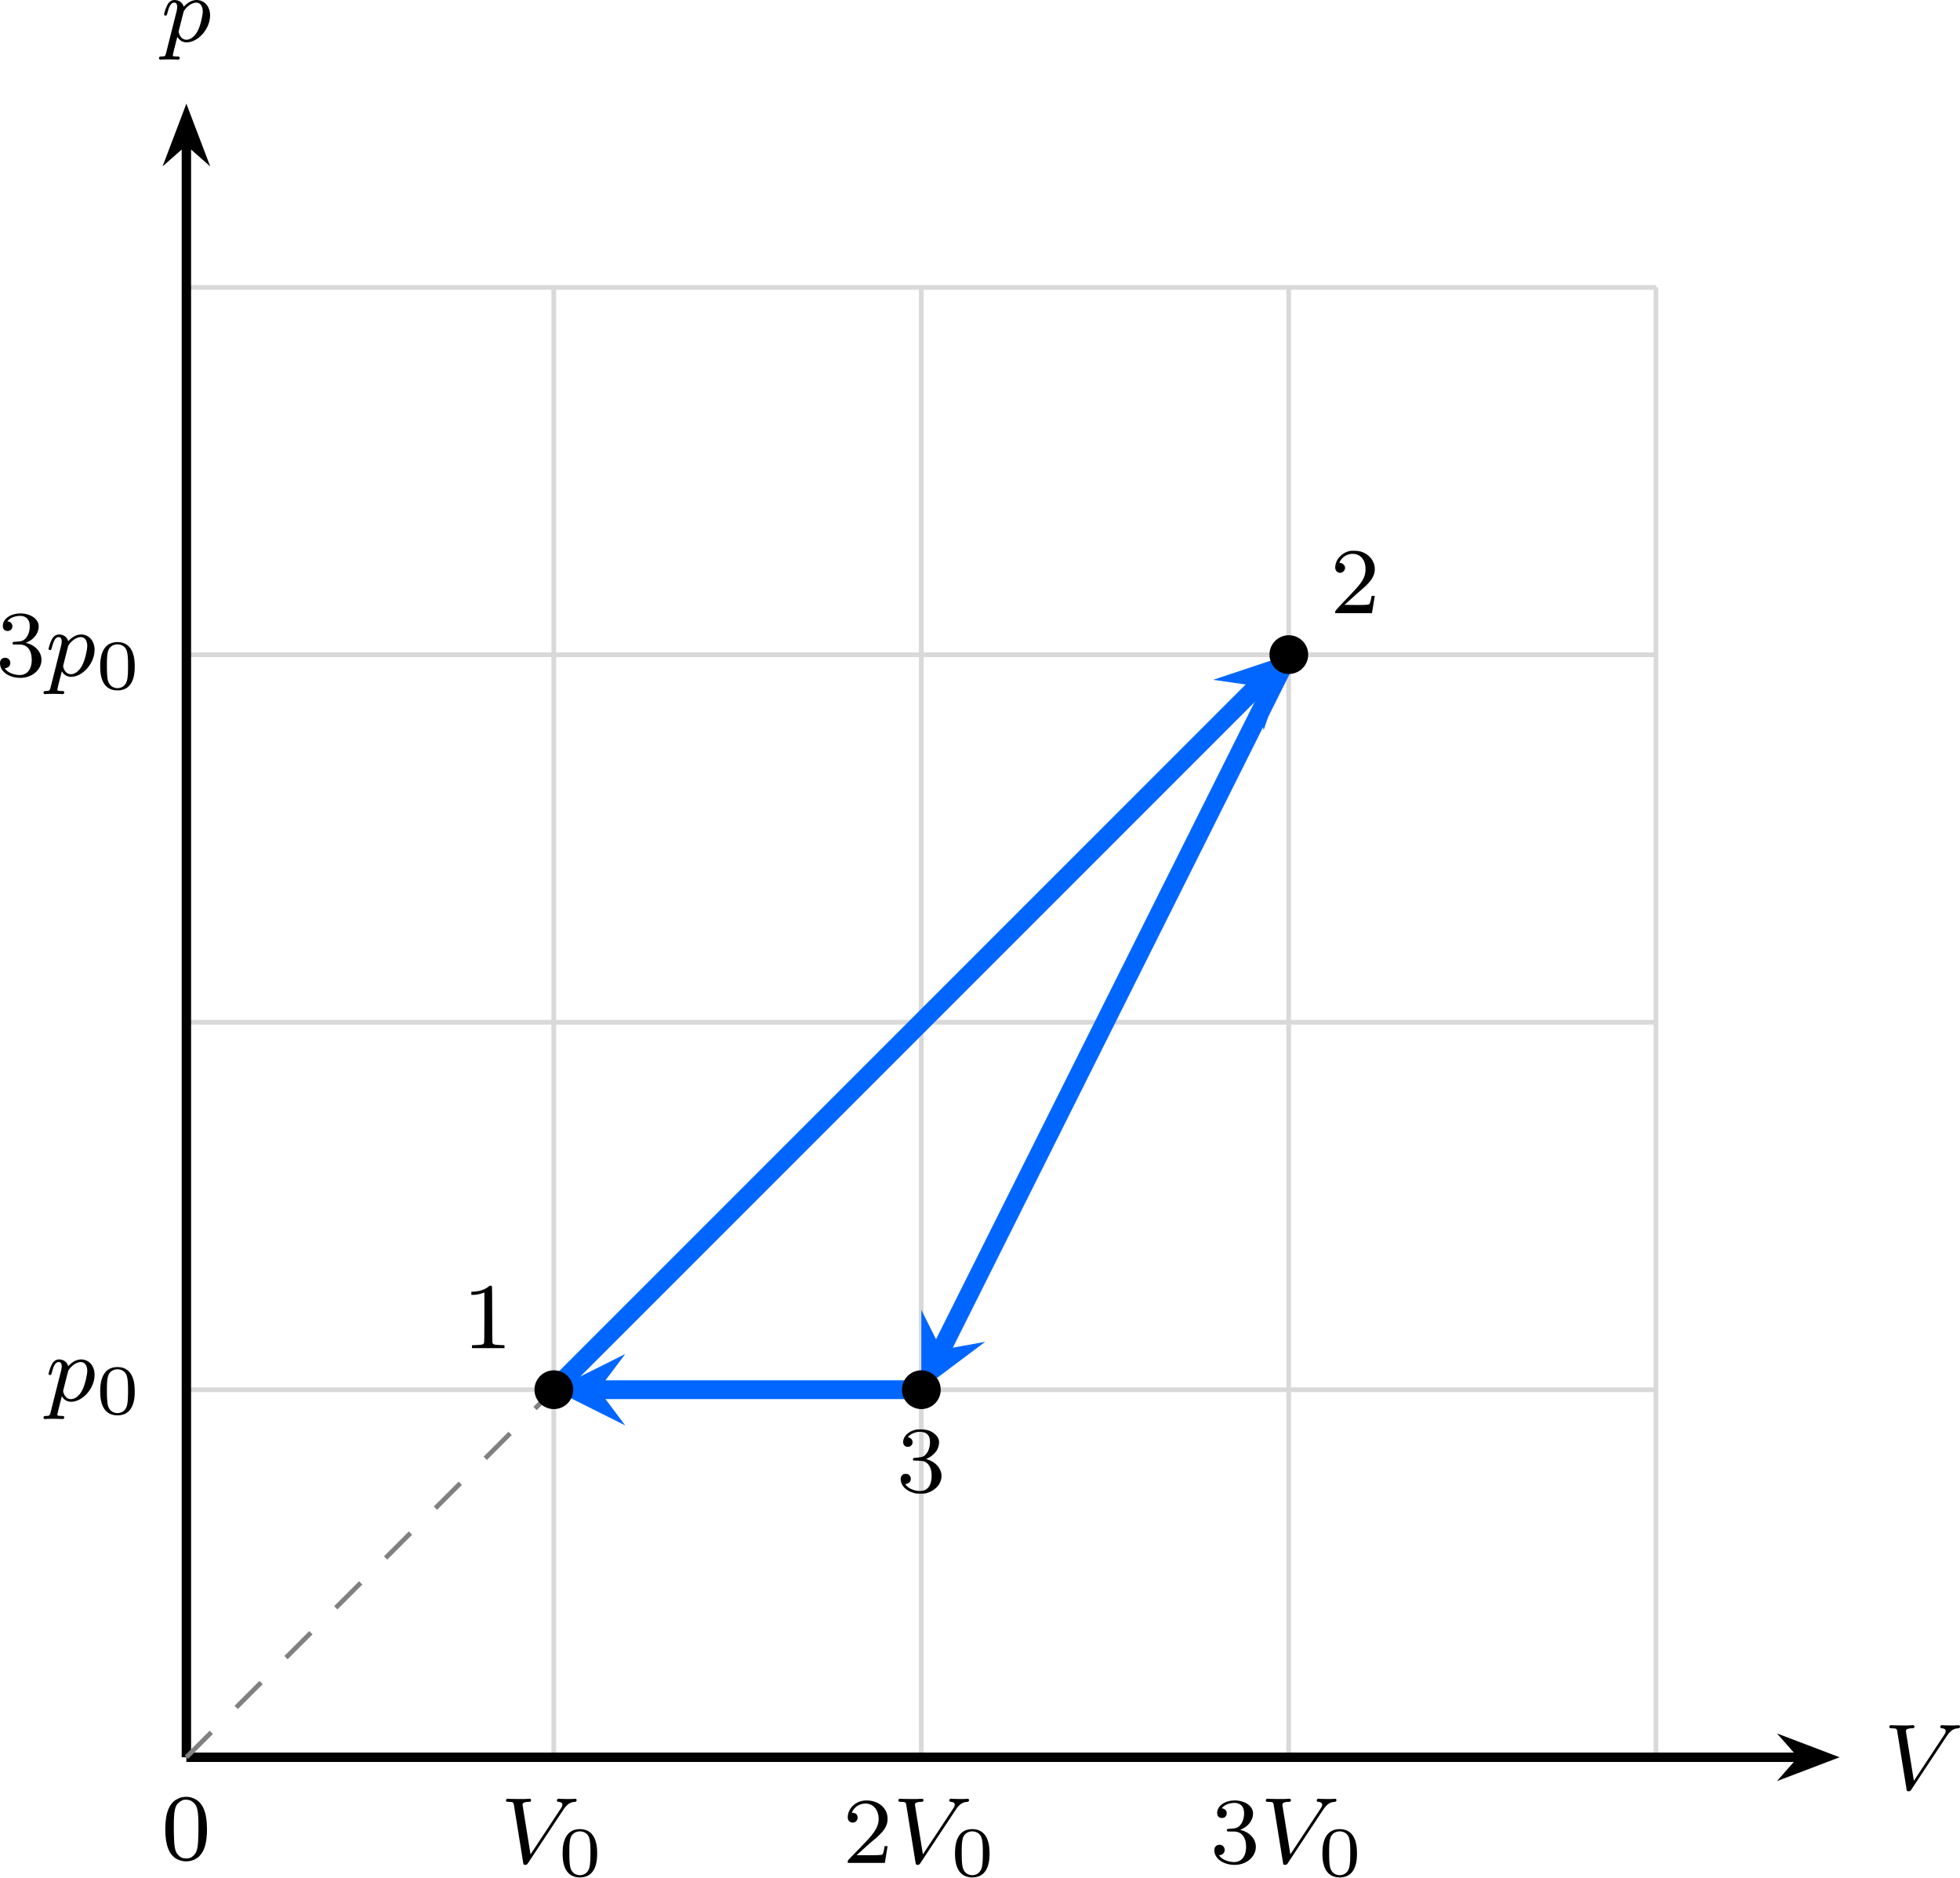
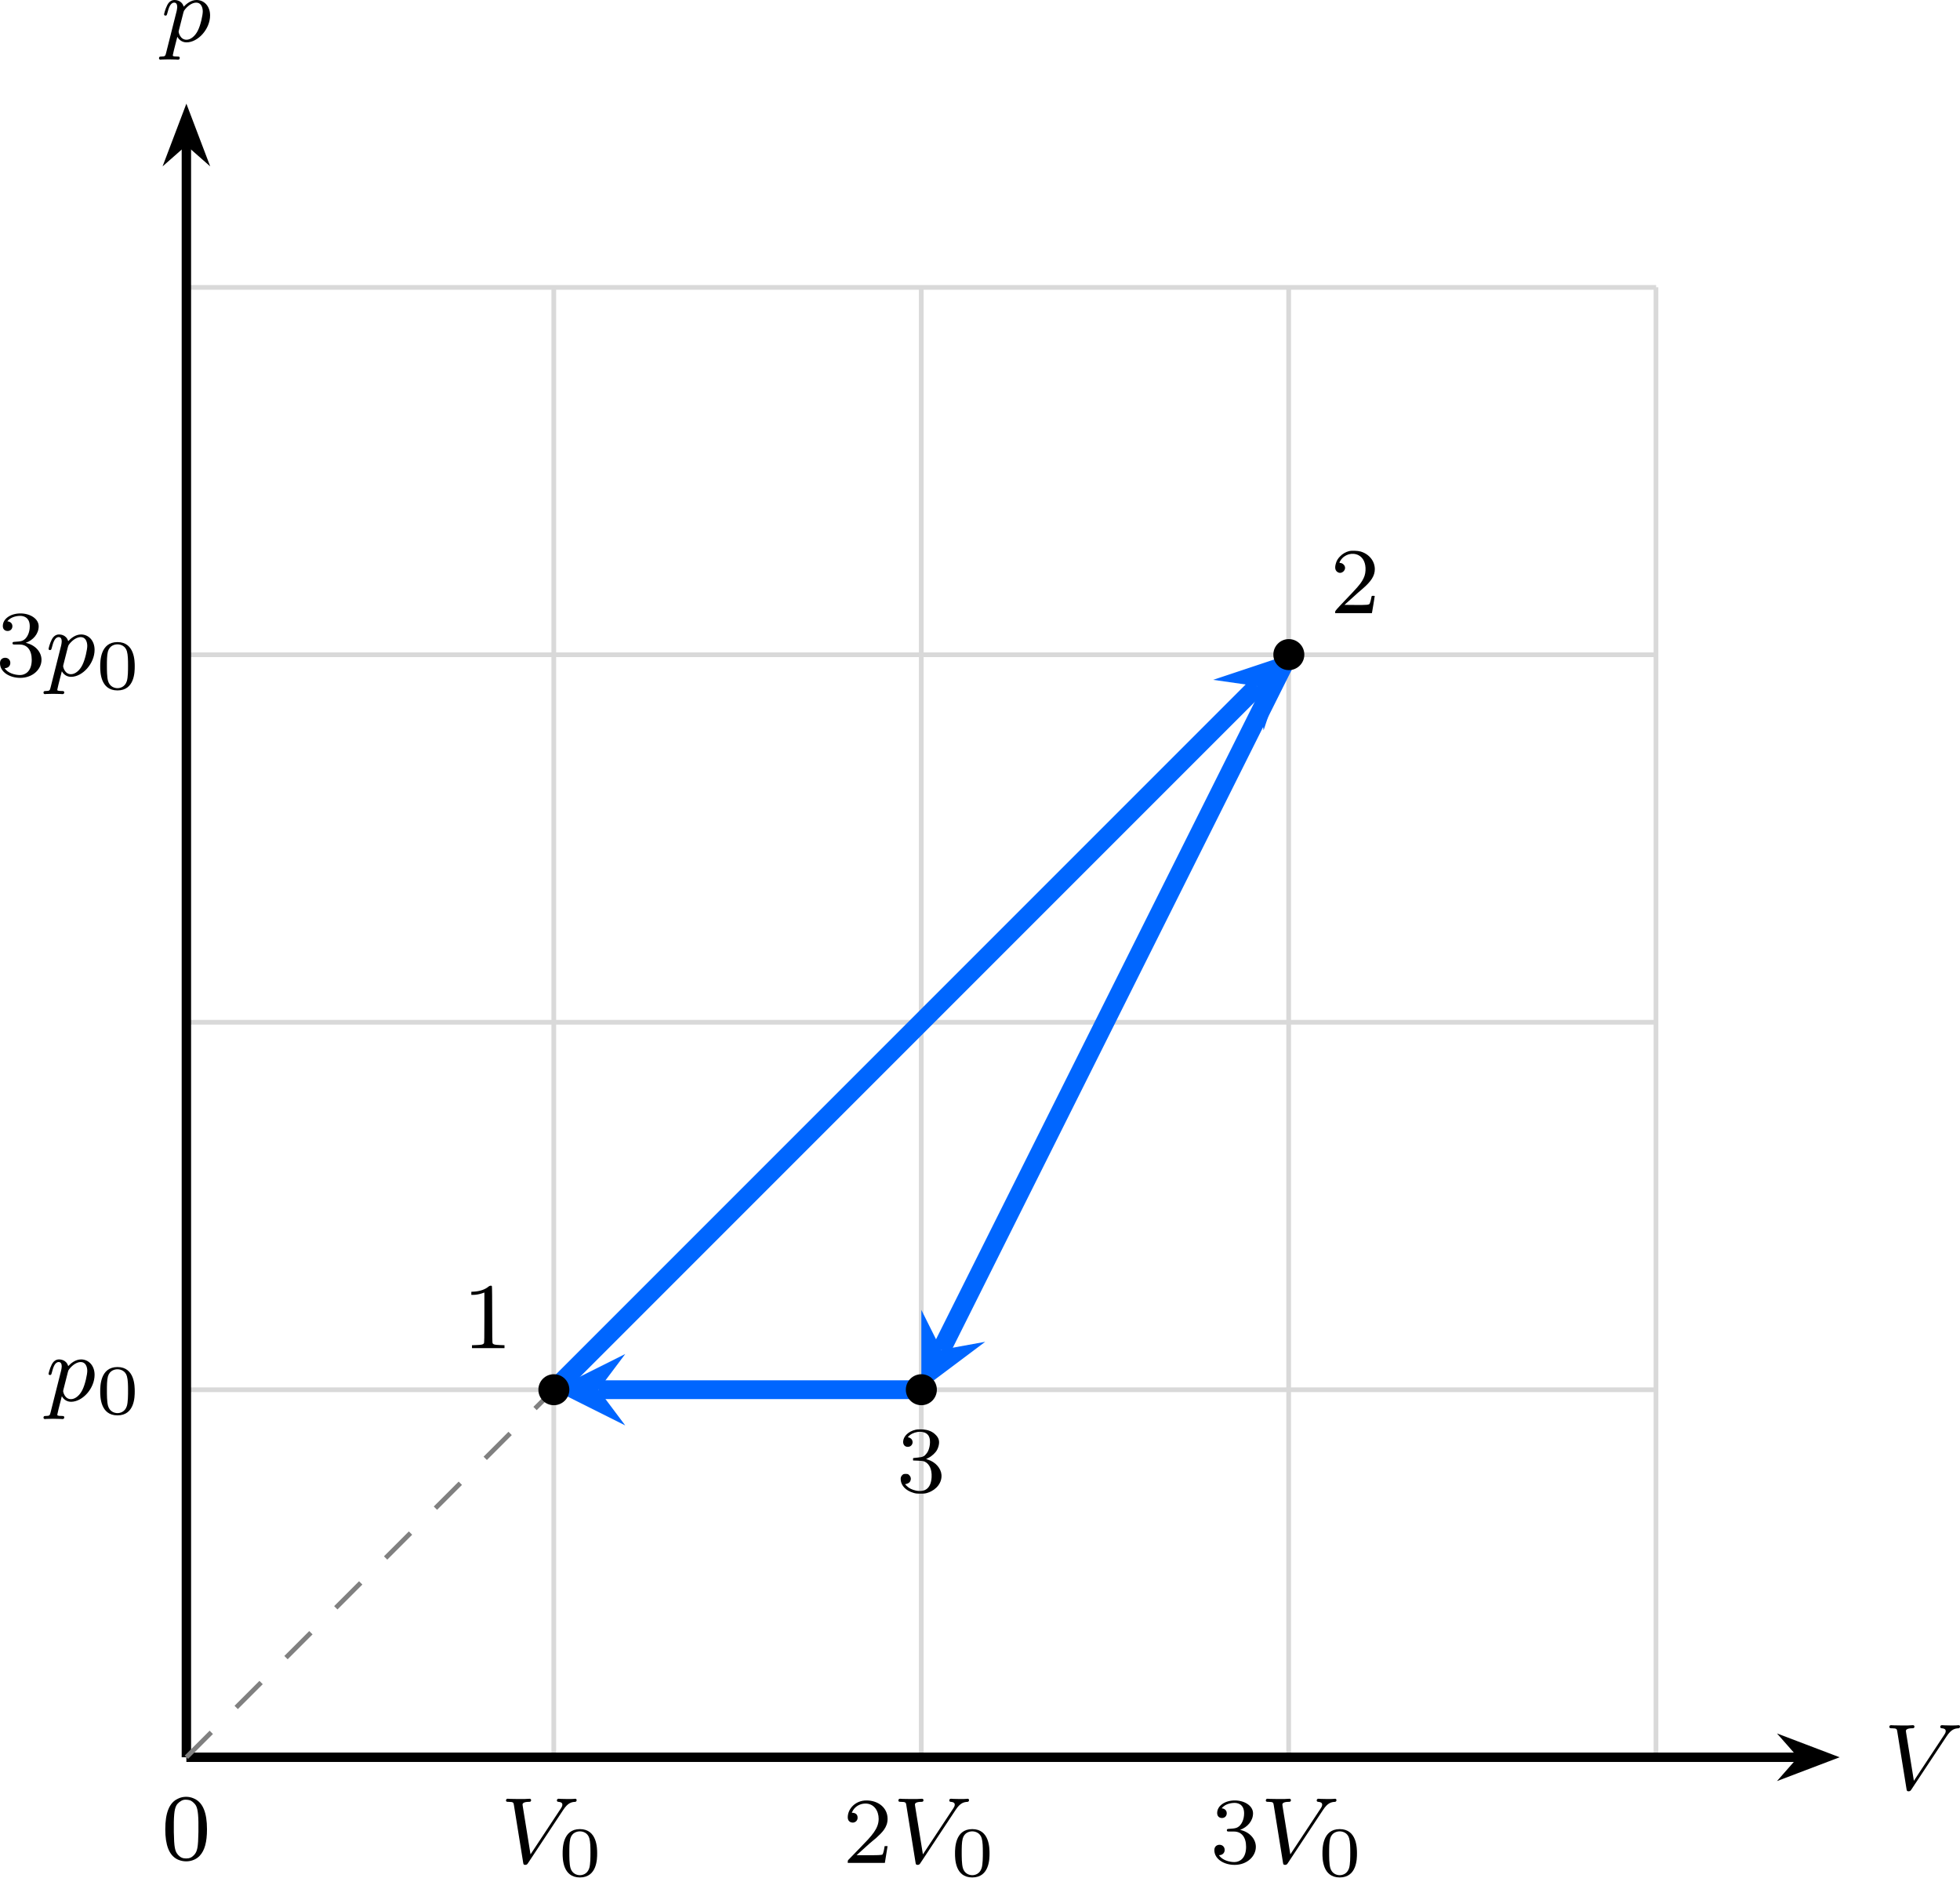
<svg xmlns="http://www.w3.org/2000/svg" xmlns:xlink="http://www.w3.org/1999/xlink" version="1.1" width="216.231pt" height="207.088pt" viewBox="-66.337 -66.773 166.332 159.298">
  <defs>
    <path id="g2-50" d="M2.248-1.626C2.375-1.745 2.71-2.008 2.837-2.12C3.332-2.574 3.802-3.013 3.802-3.738C3.802-4.686 3.005-5.3 2.008-5.3C1.052-5.3 .422-4.575 .422-3.866C.422-3.475 .733-3.419 .845-3.419C1.012-3.419 1.259-3.539 1.259-3.842C1.259-4.256 .861-4.256 .765-4.256C.996-4.838 1.53-5.037 1.921-5.037C2.662-5.037 3.045-4.407 3.045-3.738C3.045-2.909 2.463-2.303 1.522-1.339L.518-.303C.422-.215 .422-.199 .422 0H3.571L3.802-1.427H3.555C3.531-1.267 3.467-.869 3.371-.717C3.324-.654 2.718-.654 2.59-.654H1.172L2.248-1.626Z" />
    <path id="g2-51" d="M2.016-2.662C2.646-2.662 3.045-2.2 3.045-1.363C3.045-.367 2.479-.072 2.056-.072C1.618-.072 1.02-.231 .741-.654C1.028-.654 1.227-.837 1.227-1.1C1.227-1.355 1.044-1.538 .789-1.538C.574-1.538 .351-1.403 .351-1.084C.351-.327 1.164 .167 2.072 .167C3.132 .167 3.873-.566 3.873-1.363C3.873-2.024 3.347-2.63 2.534-2.805C3.164-3.029 3.634-3.571 3.634-4.208S2.917-5.3 2.088-5.3C1.235-5.3 .59-4.838 .59-4.232C.59-3.937 .789-3.81 .996-3.81C1.243-3.81 1.403-3.985 1.403-4.216C1.403-4.511 1.148-4.623 .972-4.631C1.307-5.069 1.921-5.093 2.064-5.093C2.271-5.093 2.877-5.029 2.877-4.208C2.877-3.65 2.646-3.316 2.534-3.188C2.295-2.941 2.112-2.925 1.626-2.893C1.474-2.885 1.411-2.877 1.411-2.774C1.411-2.662 1.482-2.662 1.618-2.662H2.016Z" />
    <path id="g1-48" d="M3.288-1.907C3.288-2.343 3.288-3.975 1.823-3.975S.359-2.343 .359-1.907C.359-1.476 .359 .126 1.823 .126S3.288-1.476 3.288-1.907ZM1.823-.066C1.572-.066 1.166-.185 1.022-.681C.927-1.028 .927-1.614 .927-1.985C.927-2.385 .927-2.845 1.01-3.168C1.16-3.706 1.614-3.784 1.823-3.784C2.098-3.784 2.493-3.652 2.624-3.198C2.714-2.881 2.72-2.445 2.72-1.985C2.72-1.602 2.72-.998 2.618-.664C2.451-.143 2.02-.066 1.823-.066Z" />
    <path id="g3-48" d="M1.753-5.268C1.666-5.252 1.498-5.197 1.379-5.133C.669-4.798 .327-3.945 .327-2.55C.327-1.196 .654-.367 1.315-.016C1.969 .319 2.782 .199 3.252-.303C3.674-.757 3.866-1.467 3.866-2.55C3.866-3.945 3.523-4.798 2.813-5.133C2.479-5.3 2.128-5.34 1.753-5.268ZM2.487-4.981C2.654-4.894 2.861-4.694 2.933-4.551C3.108-4.224 3.156-3.626 3.14-2.319C3.116-1.012 3.053-.669 2.766-.359C2.566-.151 2.383-.072 2.096-.072S1.626-.151 1.427-.359C1.14-.669 1.076-1.012 1.052-2.319C1.036-3.626 1.084-4.224 1.259-4.551C1.355-4.75 1.618-4.965 1.857-5.037C1.993-5.085 2.343-5.053 2.487-4.981Z" />
    <path id="g3-49" d="M2.192-5.22C1.929-4.989 1.482-4.838 1.02-4.806L.749-4.79V-4.655V-4.527H.901C1.124-4.527 1.419-4.575 1.65-4.655L1.857-4.726V-2.59C1.857-.964 1.849-.446 1.817-.414C1.737-.311 1.634-.287 1.219-.271L.805-.255V-.135V-.008H2.184H3.563V-.135V-.255L3.148-.271C2.742-.287 2.63-.311 2.558-.414C2.527-.446 2.519-1.02 2.519-2.837C2.519-4.144 2.511-5.236 2.495-5.26C2.471-5.34 2.303-5.316 2.192-5.22Z" />
    <path id="g3-50" d="M1.586-5.26C1.315-5.189 1.044-5.037 .853-4.838C.646-4.639 .526-4.439 .462-4.176C.367-3.826 .422-3.602 .63-3.475C.98-3.26 1.411-3.69 1.196-4.041C1.124-4.16 .972-4.256 .861-4.256S.757-4.296 .869-4.471C1.196-4.981 1.857-5.181 2.391-4.918C2.798-4.71 3.021-4.24 2.989-3.626C2.973-3.3 2.893-3.053 2.702-2.734C2.519-2.431 2.271-2.144 1.299-1.132C.486-.279 .414-.199 .414-.104V0H1.977H3.531L3.547-.08C3.555-.128 3.602-.414 3.658-.733C3.706-1.044 3.754-1.339 3.762-1.387C3.778-1.467 3.778-1.467 3.642-1.467C3.515-1.467 3.507-1.467 3.491-1.355C3.459-1.164 3.387-.893 3.347-.813C3.292-.701 3.14-.685 2.096-.693L1.203-.701L1.809-1.243C2.136-1.546 2.55-1.913 2.726-2.056C3.475-2.694 3.778-3.172 3.778-3.73C3.778-4.415 3.3-5.013 2.574-5.228C2.335-5.3 1.793-5.316 1.586-5.26Z" />
    <path id="g3-51" d="M1.618-5.26C1.036-5.125 .614-4.734 .574-4.288C.55-4.001 .709-3.81 .972-3.81C1.283-3.81 1.474-4.129 1.323-4.407C1.267-4.511 1.108-4.615 1.004-4.615C.909-4.615 1.14-4.83 1.331-4.926C1.921-5.212 2.55-5.117 2.758-4.702C2.941-4.352 2.845-3.618 2.582-3.276C2.375-3.005 2.256-2.941 1.817-2.901C1.634-2.885 1.467-2.869 1.443-2.861S1.403-2.813 1.411-2.75L1.419-2.654L1.841-2.638C2.184-2.622 2.287-2.606 2.399-2.558C2.805-2.367 3.021-1.897 2.989-1.243C2.941-.335 2.479 .056 1.674-.096C1.339-.167 1.068-.295 .885-.486L.733-.638L.861-.669C1.044-.725 1.132-.797 1.18-.909C1.267-1.108 1.227-1.283 1.06-1.435C.996-1.498 .956-1.514 .789-1.514C.63-1.514 .59-1.498 .518-1.435C.383-1.307 .351-1.203 .367-1.004C.406-.51 .805-.096 1.435 .088C1.626 .151 1.722 .159 2.048 .159C2.407 .159 2.463 .151 2.694 .072C3.427-.183 3.873-.789 3.826-1.435C3.786-1.993 3.308-2.527 2.678-2.726L2.519-2.774L2.75-2.893C3.021-3.029 3.332-3.324 3.451-3.555C3.499-3.634 3.555-3.786 3.579-3.881C3.674-4.256 3.618-4.519 3.379-4.782C3.076-5.117 2.686-5.276 2.144-5.292C1.921-5.3 1.745-5.292 1.618-5.26Z" />
    <path id="g0-86" d="M5.34-4.495C5.738-5.101 6.041-5.165 6.36-5.181C6.448-5.189 6.48-5.268 6.48-5.332C6.48-5.356 6.464-5.444 6.368-5.444S6.304-5.42 5.723-5.42C5.212-5.42 4.997-5.444 4.965-5.444C4.926-5.444 4.806-5.444 4.806-5.292C4.806-5.189 4.91-5.181 4.949-5.181C5.165-5.165 5.268-5.085 5.268-4.941C5.268-4.814 5.197-4.71 5.157-4.647L2.566-.725L1.905-4.822C1.897-4.894 1.889-4.933 1.889-4.957C1.889-5.061 2.008-5.181 2.415-5.181C2.511-5.181 2.614-5.181 2.614-5.332C2.614-5.364 2.59-5.444 2.487-5.444C2.415-5.444 2.096-5.428 2.032-5.42H1.53C.813-5.42 .709-5.444 .638-5.444C.606-5.444 .486-5.444 .486-5.292C.486-5.181 .59-5.181 .709-5.181C1.116-5.181 1.124-5.109 1.156-4.91L1.937-.056C1.961 .104 1.969 .167 2.12 .167C2.256 .167 2.303 .096 2.359 .008L5.34-4.495Z" />
    <path id="g0-112" d="M.414 .964C.351 1.219 .335 1.283 .016 1.283C-.096 1.283-.191 1.283-.191 1.435C-.191 1.506-.12 1.546-.08 1.546C0 1.546 .032 1.522 .622 1.522C1.196 1.522 1.363 1.546 1.419 1.546C1.451 1.546 1.57 1.546 1.57 1.395C1.57 1.283 1.459 1.283 1.363 1.283C.98 1.283 .98 1.235 .98 1.164C.98 1.108 1.124 .542 1.363-.391C1.467-.207 1.714 .08 2.144 .08C3.124 .08 4.144-1.052 4.144-2.208C4.144-2.997 3.634-3.515 2.997-3.515C2.519-3.515 2.136-3.188 1.905-2.949C1.737-3.515 1.203-3.515 1.124-3.515C.837-3.515 .638-3.332 .51-3.084C.327-2.726 .239-2.319 .239-2.295C.239-2.224 .295-2.192 .359-2.192C.462-2.192 .47-2.224 .526-2.431C.63-2.837 .773-3.292 1.1-3.292C1.299-3.292 1.355-3.108 1.355-2.917C1.355-2.837 1.323-2.646 1.307-2.582L.414 .964ZM1.881-2.455C1.921-2.59 1.921-2.606 2.04-2.75C2.343-3.108 2.686-3.292 2.973-3.292C3.371-3.292 3.523-2.901 3.523-2.542C3.523-2.248 3.347-1.395 3.108-.925C2.901-.494 2.519-.143 2.144-.143C1.602-.143 1.474-.765 1.474-.821C1.474-.837 1.49-.925 1.498-.948L1.881-2.455Z" />
  </defs>
  <g id="page1">
    <path d="M-50.52 82.328H74.207M-50.52 51.145H74.207M-50.52 19.965H74.207M-50.52-11.219H74.207M-50.52-42.387H74.207M-50.52 82.328V-42.399M-19.34 82.328V-42.399M11.844 82.328V-42.399M43.023 82.328V-42.399M74.195 82.328V-42.399" stroke="#d9d9d9" fill="none" stroke-width=".399" stroke-miterlimit="10" />
    <path d="M-50.52 82.328H86.574" stroke="#000" fill="none" stroke-width=".797" stroke-miterlimit="10" />
    <path d="M88.66 82.328L85.824 81.25L86.773 82.328L85.824 83.406Z" />
    <path d="M88.66 82.328L85.824 81.25L86.773 82.328L85.824 83.406Z" stroke="#000" fill="none" stroke-width=".797" stroke-miterlimit="10" />
    <g transform="matrix(1 0 0 1 144.0357 2.7231)">
      <use x="-50.521" y="82.327" xlink:href="#g0-86" />
    </g>
    <path d="M-50.52 82.328V-54.766" stroke="#000" fill="none" stroke-width=".797" stroke-miterlimit="10" />
    <path d="M-50.52-56.855L-51.598-54.016L-50.52-54.965L-49.441-54.016Z" />
    <path d="M-50.52-56.855L-51.598-54.016L-50.52-54.965L-49.441-54.016Z" stroke="#000" fill="none" stroke-width=".797" stroke-miterlimit="10" />
    <g transform="matrix(1 0 0 1 -2.1314 -145.5855)">
      <use x="-50.521" y="82.327" xlink:href="#g0-112" />
    </g>
    <path d="M-50.52 82.328L-19.336 51.141" stroke="#808080" fill="none" stroke-width=".399" stroke-miterlimit="10" stroke-dasharray="2.989 2.989" />
    <path d="M-19.336 51.141L40.359-8.555" stroke="#06f" fill="none" stroke-width="1.594" stroke-miterlimit="10" />
    <path d="M43.035-11.23L36.613-9.09L40.359-8.555L40.895-4.805" fill="#06f" />
    <path d="M43.035-11.23L13.543 47.754" stroke="#06f" fill="none" stroke-width="1.594" stroke-miterlimit="10" />
    <path d="M11.852 51.141L17.269 47.078L13.543 47.754L11.852 44.371" fill="#06f" />
    <path d="M11.852 51.141H-15.551" stroke="#06f" fill="none" stroke-width="1.594" stroke-miterlimit="10" />
    <path d="M-19.336 51.141L-13.277 54.172L-15.551 51.141L-13.277 48.113" fill="#06f" />
-     <path d="M-17.691 51.141C-17.691 50.234-18.426 49.496-19.336 49.496C-20.242 49.496-20.98 50.234-20.98 51.141C-20.98 52.051-20.242 52.785-19.336 52.785C-18.426 52.785-17.691 52.051-17.691 51.141Z" />
+     <path d="M-18.02 51.141C-18.02 50.414-18.609 49.828-19.336 49.828C-20.062 49.828-20.648 50.414-20.648 51.141C-20.648 51.867-20.062 52.457-19.336 52.457C-18.609 52.457-18.02 51.867-18.02 51.141Z" />
    <g transform="matrix(1 0 0 1 23.4337 -34.7049)">
      <use x="-50.521" y="82.327" xlink:href="#g3-49" />
    </g>
-     <path d="M44.68-11.23C44.68-12.137 43.945-12.875 43.035-12.875C42.129-12.875 41.395-12.137 41.395-11.23C41.395-10.324 42.129-9.586 43.035-9.586C43.945-9.586 44.68-10.324 44.68-11.23Z" />
+     <path d="M44.352-11.23C44.352-11.957 43.762-12.547 43.035-12.547C42.312-12.547 41.723-11.957 41.723-11.23C41.723-10.504 42.312-9.914 43.035-9.914C43.762-9.914 44.352-10.504 44.352-11.23Z" />
    <g transform="matrix(1 0 0 1 97.0768 -97.0768)">
      <use x="-50.521" y="82.327" xlink:href="#g3-50" />
    </g>
-     <path d="M13.496 51.141C13.496 50.234 12.758 49.496 11.852 49.496C10.941 49.496 10.207 50.234 10.207 51.141C10.207 52.051 10.941 52.785 11.852 52.785C12.758 52.785 13.496 52.051 13.496 51.141Z" />
+     <path d="M13.168 51.141C13.168 50.414 12.578 49.828 11.852 49.828C11.125 49.828 10.535 50.414 10.535 51.141C10.535 51.867 11.125 52.457 11.852 52.457C12.578 52.457 13.168 51.867 13.168 51.141Z" />
    <g transform="matrix(1 0 0 1 60.25525 -22.5263)">
      <use x="-50.521" y="82.327" xlink:href="#g3-51" />
    </g>
    <g transform="matrix(1 0 0 1 -11.9329 -30.2407)">
      <use x="-50.521" y="82.327" xlink:href="#g0-112" />
      <use x="-46.258" y="83.434" xlink:href="#g1-48" />
    </g>
    <g transform="matrix(1 0 0 1 -16.1672 -91.75166)">
      <use x="-50.521" y="82.327" xlink:href="#g2-51" />
      <use x="-46.287" y="82.327" xlink:href="#g0-112" />
      <use x="-42.024" y="83.434" xlink:href="#g1-48" />
    </g>
    <g transform="matrix(1 0 0 1 26.6403 8.9653)">
      <use x="-50.521" y="82.327" xlink:href="#g0-86" />
      <use x="-45.589" y="83.434" xlink:href="#g1-48" />
    </g>
    <g transform="matrix(1 0 0 1 55.70483 8.9653)">
      <use x="-50.521" y="82.327" xlink:href="#g2-50" />
      <use x="-46.287" y="82.327" xlink:href="#g0-86" />
      <use x="-41.355" y="83.434" xlink:href="#g1-48" />
    </g>
    <g transform="matrix(1 0 0 1 86.8865 8.9653)">
      <use x="-50.521" y="82.327" xlink:href="#g2-51" />
      <use x="-46.287" y="82.327" xlink:href="#g0-86" />
      <use x="-41.355" y="83.434" xlink:href="#g1-48" />
    </g>
    <g transform="matrix(1 0 0 1 -2.1166 8.6596)">
      <use x="-50.521" y="82.327" xlink:href="#g3-48" />
    </g>
  </g>
</svg>
